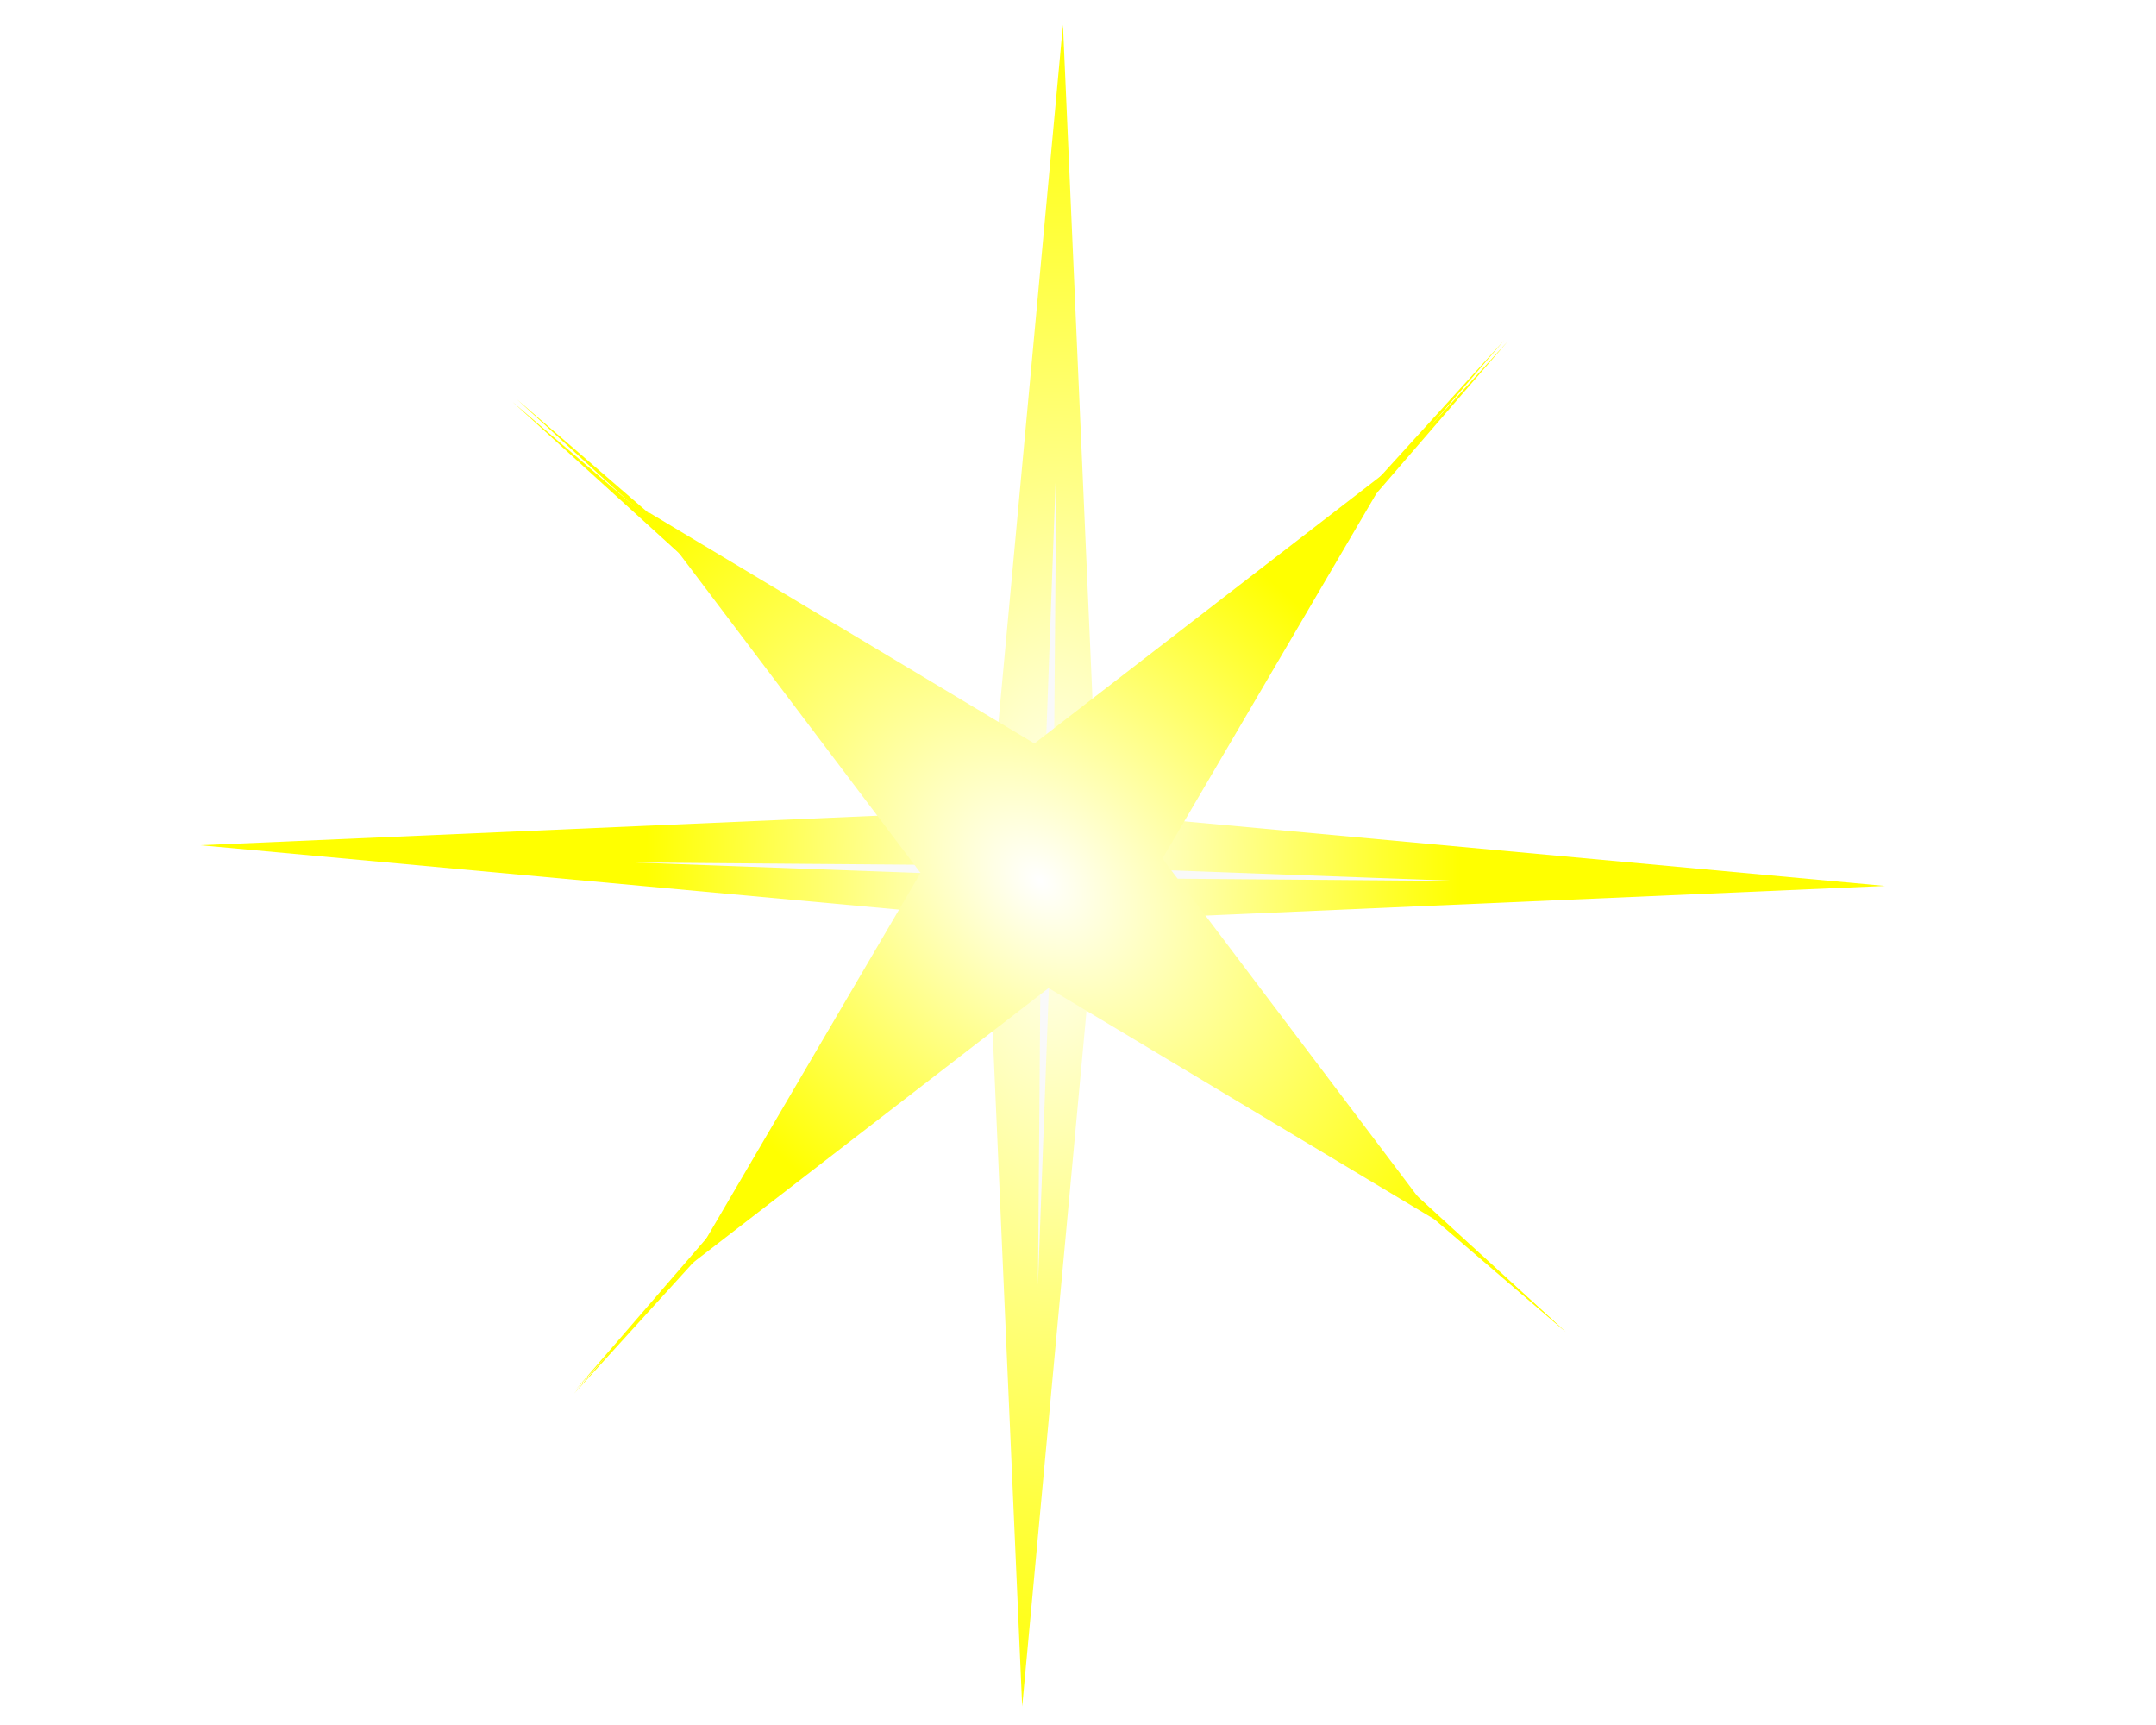
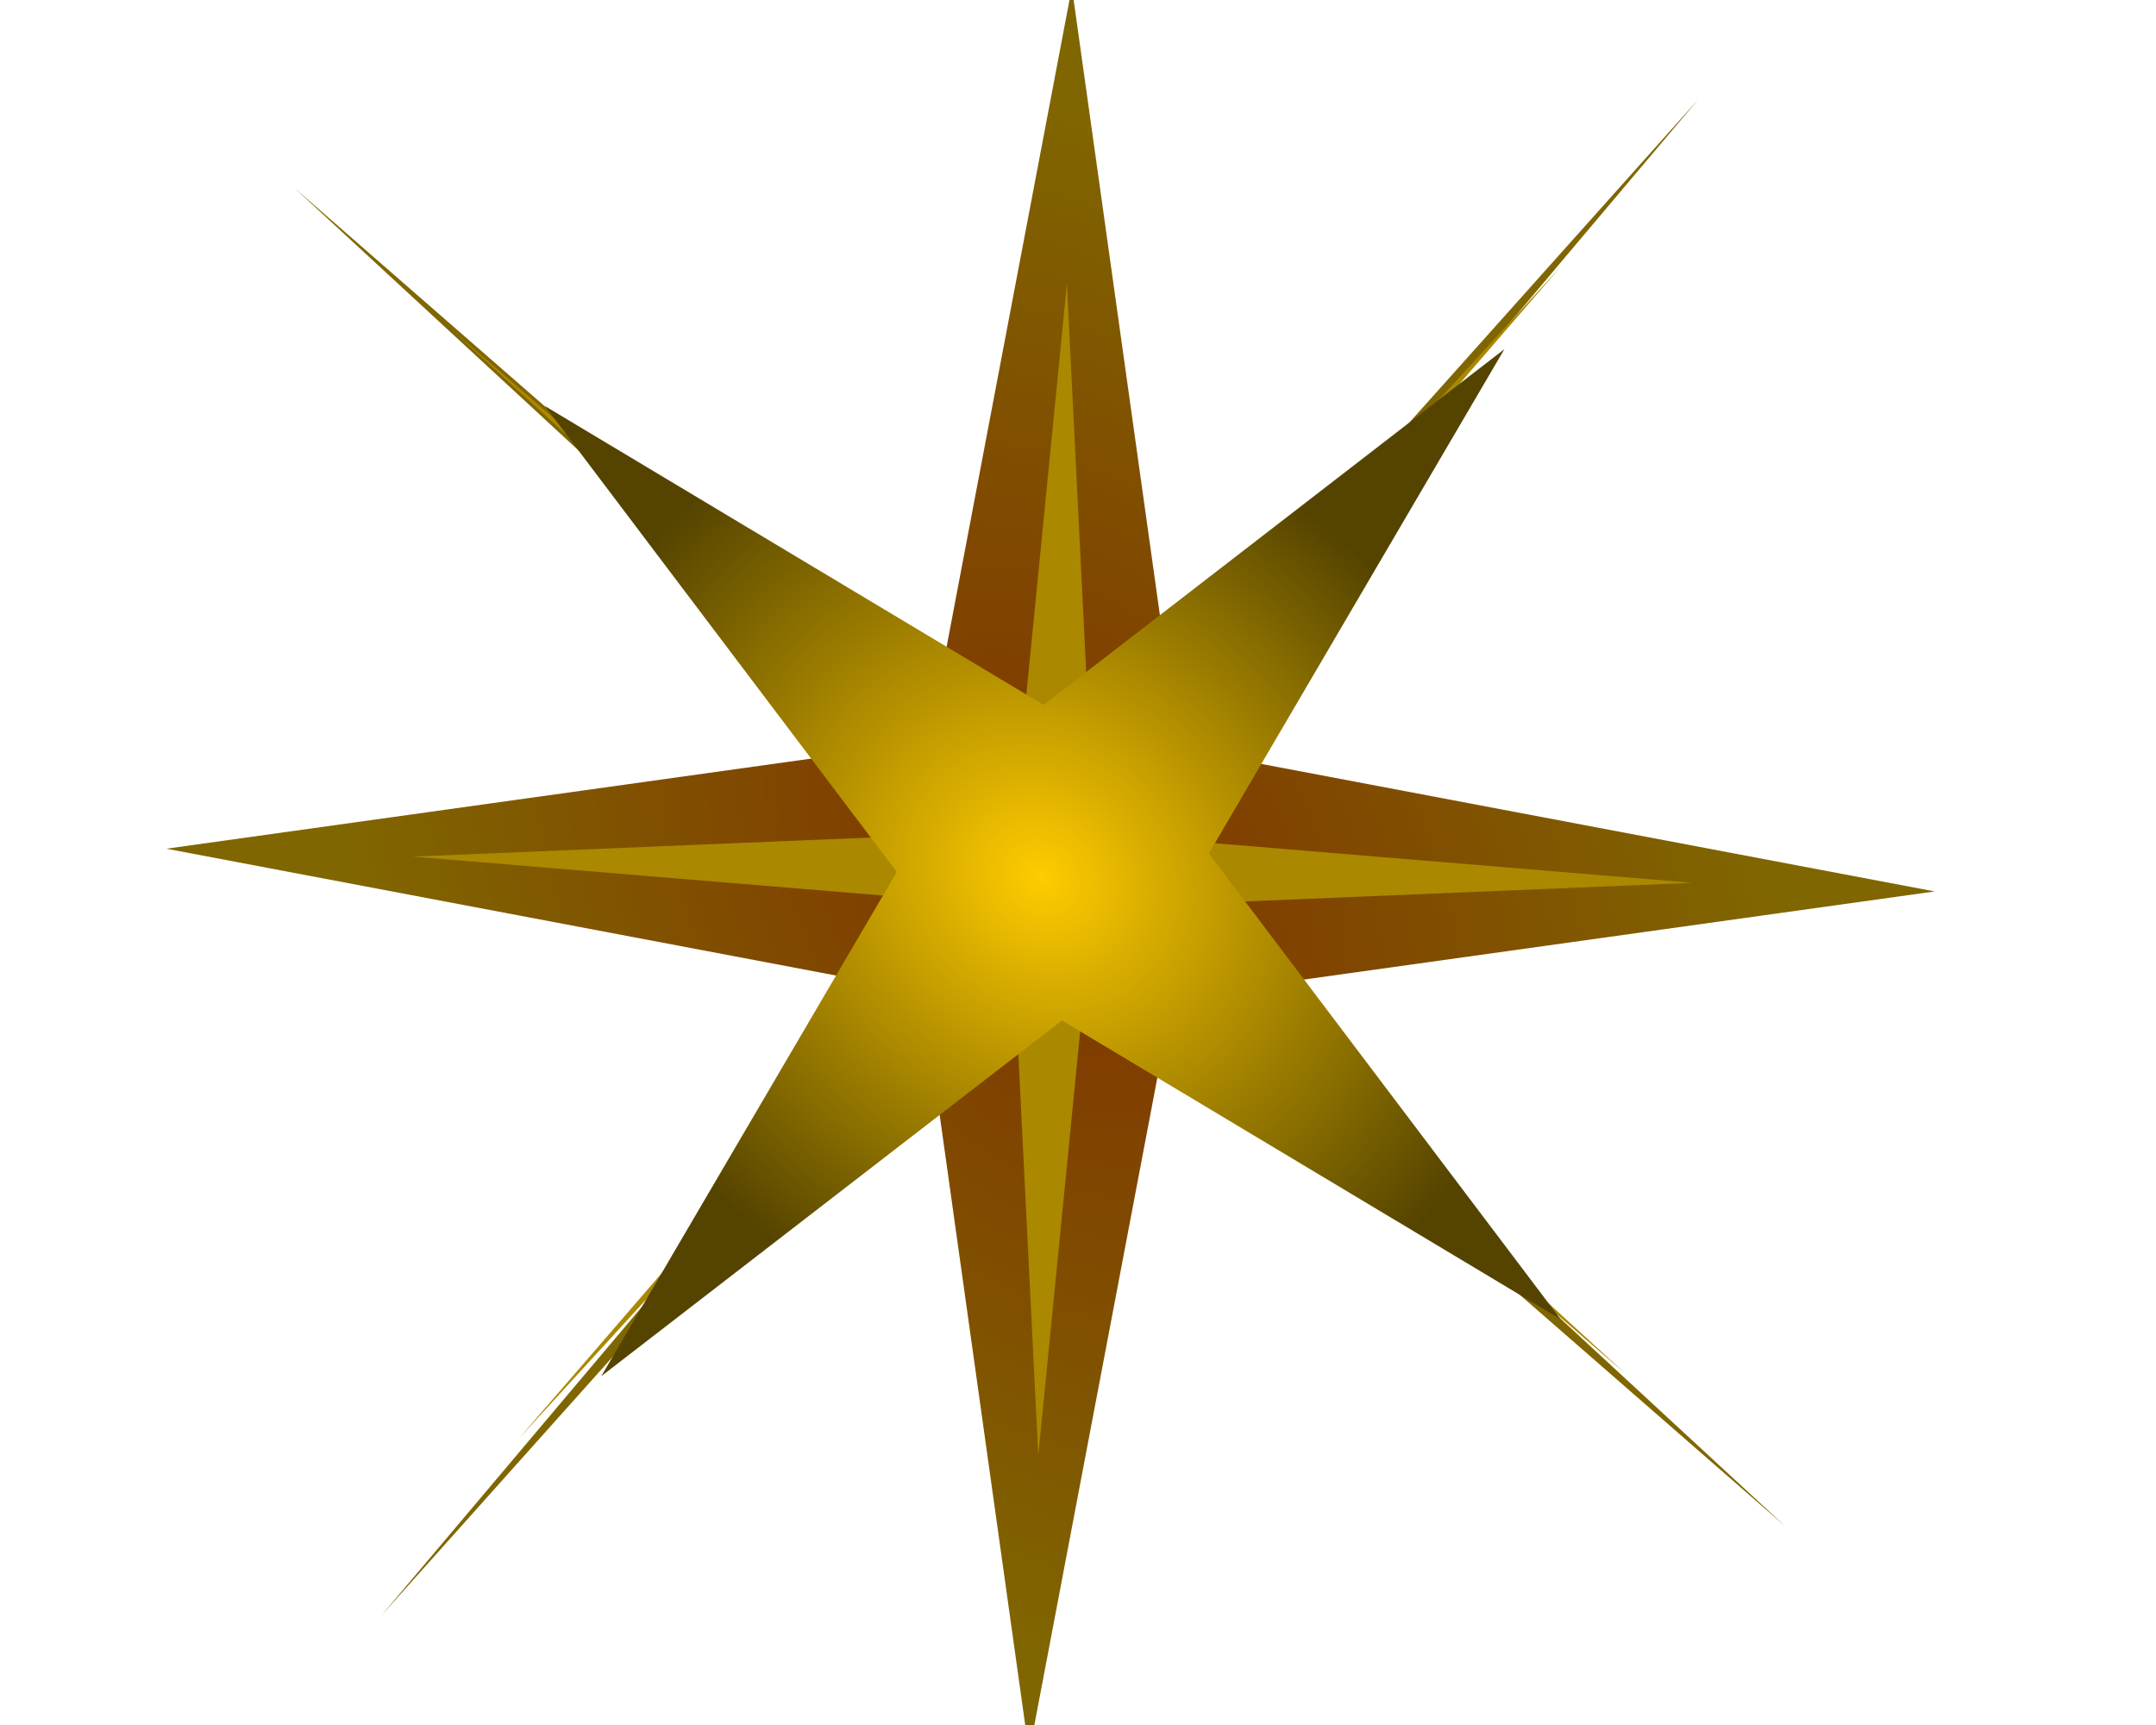
<svg xmlns="http://www.w3.org/2000/svg" xmlns:xlink="http://www.w3.org/1999/xlink" width="500" height="400" viewBox="0 0 132.292 105.833" version="1.1" id="svg7575">
  <defs id="defs7569">
-     <linearGradient id="linearGradient7781">
-       <stop style="stop-color:#ffffff;stop-opacity:1" offset="0" id="stop7777" />
-       <stop style="stop-color:#ffff00;stop-opacity:1" offset="1" id="stop7779" />
+     <linearGradient id="linearGradient30">
+       <stop style="stop-color:#ffcc00;stop-opacity:1" offset="0" id="stop26" />
+       <stop style="stop-color:#554400;stop-opacity:1" offset="1" id="stop28" />
    </linearGradient>
-     <radialGradient xlink:href="#linearGradient7781" id="radialGradient7783" cx="63.785" cy="54.343" fx="63.785" fy="54.343" r="32.173" gradientUnits="userSpaceOnUse" gradientTransform="matrix(-0.6450108,0.704063,-0.9797441,-0.878029,158.1687,57.14875)" />
-     <radialGradient xlink:href="#linearGradient7781" id="radialGradient7785" cx="61.996" cy="51.325" fx="61.996" fy="51.325" r="46.869" gradientUnits="userSpaceOnUse" gradientTransform="matrix(0.4831714,0.00389202,-0.00803073,0.9999676,32.4533,-0.2396255)" />
+     <linearGradient id="linearGradient27">
+       <stop style="stop-color:#803300;stop-opacity:1" offset="0" id="stop23" />
+       <stop style="stop-color:#806600;stop-opacity:1" offset="1" id="stop25" />
+     </linearGradient>
+     <radialGradient xlink:href="#linearGradient27" id="radialGradient7785" cx="61.996" cy="51.325" fx="61.996" fy="51.325" r="46.869" gradientUnits="userSpaceOnUse" gradientTransform="matrix(0.5964599,-0.4236757,0.585693,0.8275886,-5.042842,35.11504)" />
+     <radialGradient xlink:href="#linearGradient30" id="radialGradient34" cx="71.722" cy="58.674" fx="71.722" fy="58.674" r="32.173" gradientUnits="userSpaceOnUse" gradientTransform="matrix(-0.5615059,0.6822009,-0.7840957,-0.6313296,149.4504,42.15516)" />
  </defs>
  <g id="layer1">
-     <g id="g7797">
+     <g id="g7797" transform="matrix(1.049618,0,0,1.049618,-2.688387,-2.360149)">
      <g id="g7792">
        <g id="g7788">
-           <path style="font-variation-settings:normal;opacity:1;vector-effect:none;fill:url(#radialGradient7785);fill-opacity:1;fill-rule:evenodd;stroke-width:0.265;stroke-linecap:butt;stroke-linejoin:miter;stroke-miterlimit:4;stroke-dasharray:none;stroke-dashoffset:0;stroke-opacity:1;stop-color:#000000;stop-opacity:1" id="path7579" d="M 108.29,51.783 64.332,53.704 60.287,97.518 58.366,53.559 14.552,49.515 58.511,47.594 62.555,3.78 64.476,47.738 Z" transform="matrix(1.102823,0,0,1.100807,-3.76414,-2.648882)" />
+           <g id="g30">
+             <path style="font-variation-settings:normal;opacity:1;vector-effect:none;fill:url(#radialGradient7785);fill-opacity:1;fill-rule:evenodd;stroke-width:0.265;stroke-linecap:butt;stroke-linejoin:miter;stroke-miterlimit:4;stroke-dasharray:none;stroke-dashoffset:0;stroke-opacity:1;stop-color:#000000;stop-opacity:1" id="path7579" d="M 108.29,51.783 67.889,57.437 60.287,97.518 54.632,57.117 14.552,49.515 54.953,43.86 62.555,3.78 68.21,44.181 Z" transform="matrix(1.102823,0,0,1.100807,-3.76414,-2.648882)" />
+           </g>
        </g>
      </g>
    </g>
-     <path style="font-variation-settings:normal;opacity:1;vector-effect:none;fill:#f9f9f9;fill-opacity:1;fill-rule:evenodd;stroke-width:0.265;stroke-linecap:butt;stroke-linejoin:miter;stroke-miterlimit:4;stroke-dasharray:none;stroke-dashoffset:0;stroke-opacity:1;stop-color:#000000;stop-opacity:1" id="path7585" d="M 89.58,54.051 64.606,53.85 63.689,78.808 63.89,53.834 38.932,52.917 63.906,53.117 64.823,28.159 64.622,53.134 Z" />
-     <path style="font-variation-settings:normal;opacity:1;vector-effect:none;fill:#ffff00;fill-opacity:1;fill-rule:evenodd;stroke-width:0.265;stroke-linecap:butt;stroke-linejoin:miter;stroke-miterlimit:4;stroke-dasharray:none;stroke-dashoffset:0;stroke-opacity:1;stop-color:#000000;stop-opacity:1" id="path7587" d="M 96.078,81.724 63.815,54.048 35.224,85.504 62.901,53.24 31.445,24.65 63.708,52.326 92.299,20.87 64.622,53.134 Z" />
-     <path style="font-variation-settings:normal;opacity:1;vector-effect:none;fill:#ffff00;fill-opacity:1;fill-rule:evenodd;stroke-width:0.265;stroke-linecap:butt;stroke-linejoin:miter;stroke-miterlimit:4;stroke-dasharray:none;stroke-dashoffset:0;stroke-opacity:1;stop-color:#000000;stop-opacity:1" id="path7589" d="M 96.078,81.724 63.956,53.977 35.299,85.29 63.046,53.168 31.733,24.511 63.855,52.258 92.513,20.945 64.765,53.067 Z" />
-     <g id="g7800">
-       <path style="font-variation-settings:normal;vector-effect:none;fill:url(#radialGradient7783);fill-opacity:1;fill-rule:evenodd;stroke-width:0.265;stroke-linecap:butt;stroke-linejoin:miter;stroke-miterlimit:4;stroke-dasharray:none;stroke-dashoffset:0;stroke-opacity:1;stop-color:#000000" id="path7589-8" d="M 96.078,81.724 64.486,63.002 35.299,85.29 54.021,53.697 31.733,24.511 63.326,43.233 92.513,20.945 73.791,52.538 Z" transform="matrix(0.7507793,0,0,0.7590867,15.92665,12.7967)" />
+     <path style="font-variation-settings:normal;opacity:1;vector-effect:none;fill:#aa8800;fill-opacity:1;fill-rule:evenodd;stroke-width:0.307;stroke-linecap:butt;stroke-linejoin:miter;stroke-miterlimit:4;stroke-dasharray:none;stroke-dashoffset:0;stroke-opacity:1;stop-color:#000000;stop-opacity:1" id="path7585" d="m 92.508,55.005 -27.559,1.254 -2.486,27.476 -1.254,-27.559 -27.476,-2.486 27.559,-1.254 2.486,-27.476 1.254,27.559 z" transform="matrix(1.336191,0,0,1.223232,-19.75356,-13.12117)" />
+     <path style="font-variation-settings:normal;opacity:1;vector-effect:none;fill:#806600;fill-opacity:1;fill-rule:evenodd;stroke-width:0.265;stroke-linecap:butt;stroke-linejoin:miter;stroke-miterlimit:4;stroke-dasharray:none;stroke-dashoffset:0;stroke-opacity:1;stop-color:#000000;stop-opacity:1" id="path7587" d="M 96.078,81.724 63.815,54.048 35.224,85.504 62.901,53.24 31.445,24.65 63.708,52.326 92.299,20.87 64.622,53.134 Z" transform="matrix(1.415633,0,0,1.43902,-26.44874,-23.94177)" />
+     <path style="font-variation-settings:normal;opacity:1;vector-effect:none;fill:#aa8800;fill-opacity:1;fill-rule:evenodd;stroke-width:0.296;stroke-linecap:butt;stroke-linejoin:miter;stroke-miterlimit:4;stroke-dasharray:none;stroke-dashoffset:0;stroke-opacity:1;stop-color:#000000;stop-opacity:1" id="path7589" d="M 99.747,84.285 63.851,53.278 31.827,88.27 62.834,52.374 27.842,20.35 63.738,51.357 95.762,16.365 64.755,52.261 Z" />
+     <g id="g7800" transform="matrix(1.290193,0,0,1.290193,-17.85045,-15.60333)">
+       <path style="font-variation-settings:normal;vector-effect:none;fill:url(#radialGradient34);fill-opacity:1;fill-rule:evenodd;stroke-width:0.265;stroke-linecap:butt;stroke-linejoin:miter;stroke-miterlimit:4;stroke-dasharray:none;stroke-dashoffset:0;stroke-opacity:1;stop-color:#000000" id="path7589-8" d="M 96.078,81.724 64.486,63.002 35.299,85.29 54.021,53.697 31.733,24.511 63.326,43.233 92.513,20.945 73.791,52.538 Z" transform="matrix(0.7507793,0,0,0.7590867,15.92665,12.7967)" />
    </g>
  </g>
</svg>
